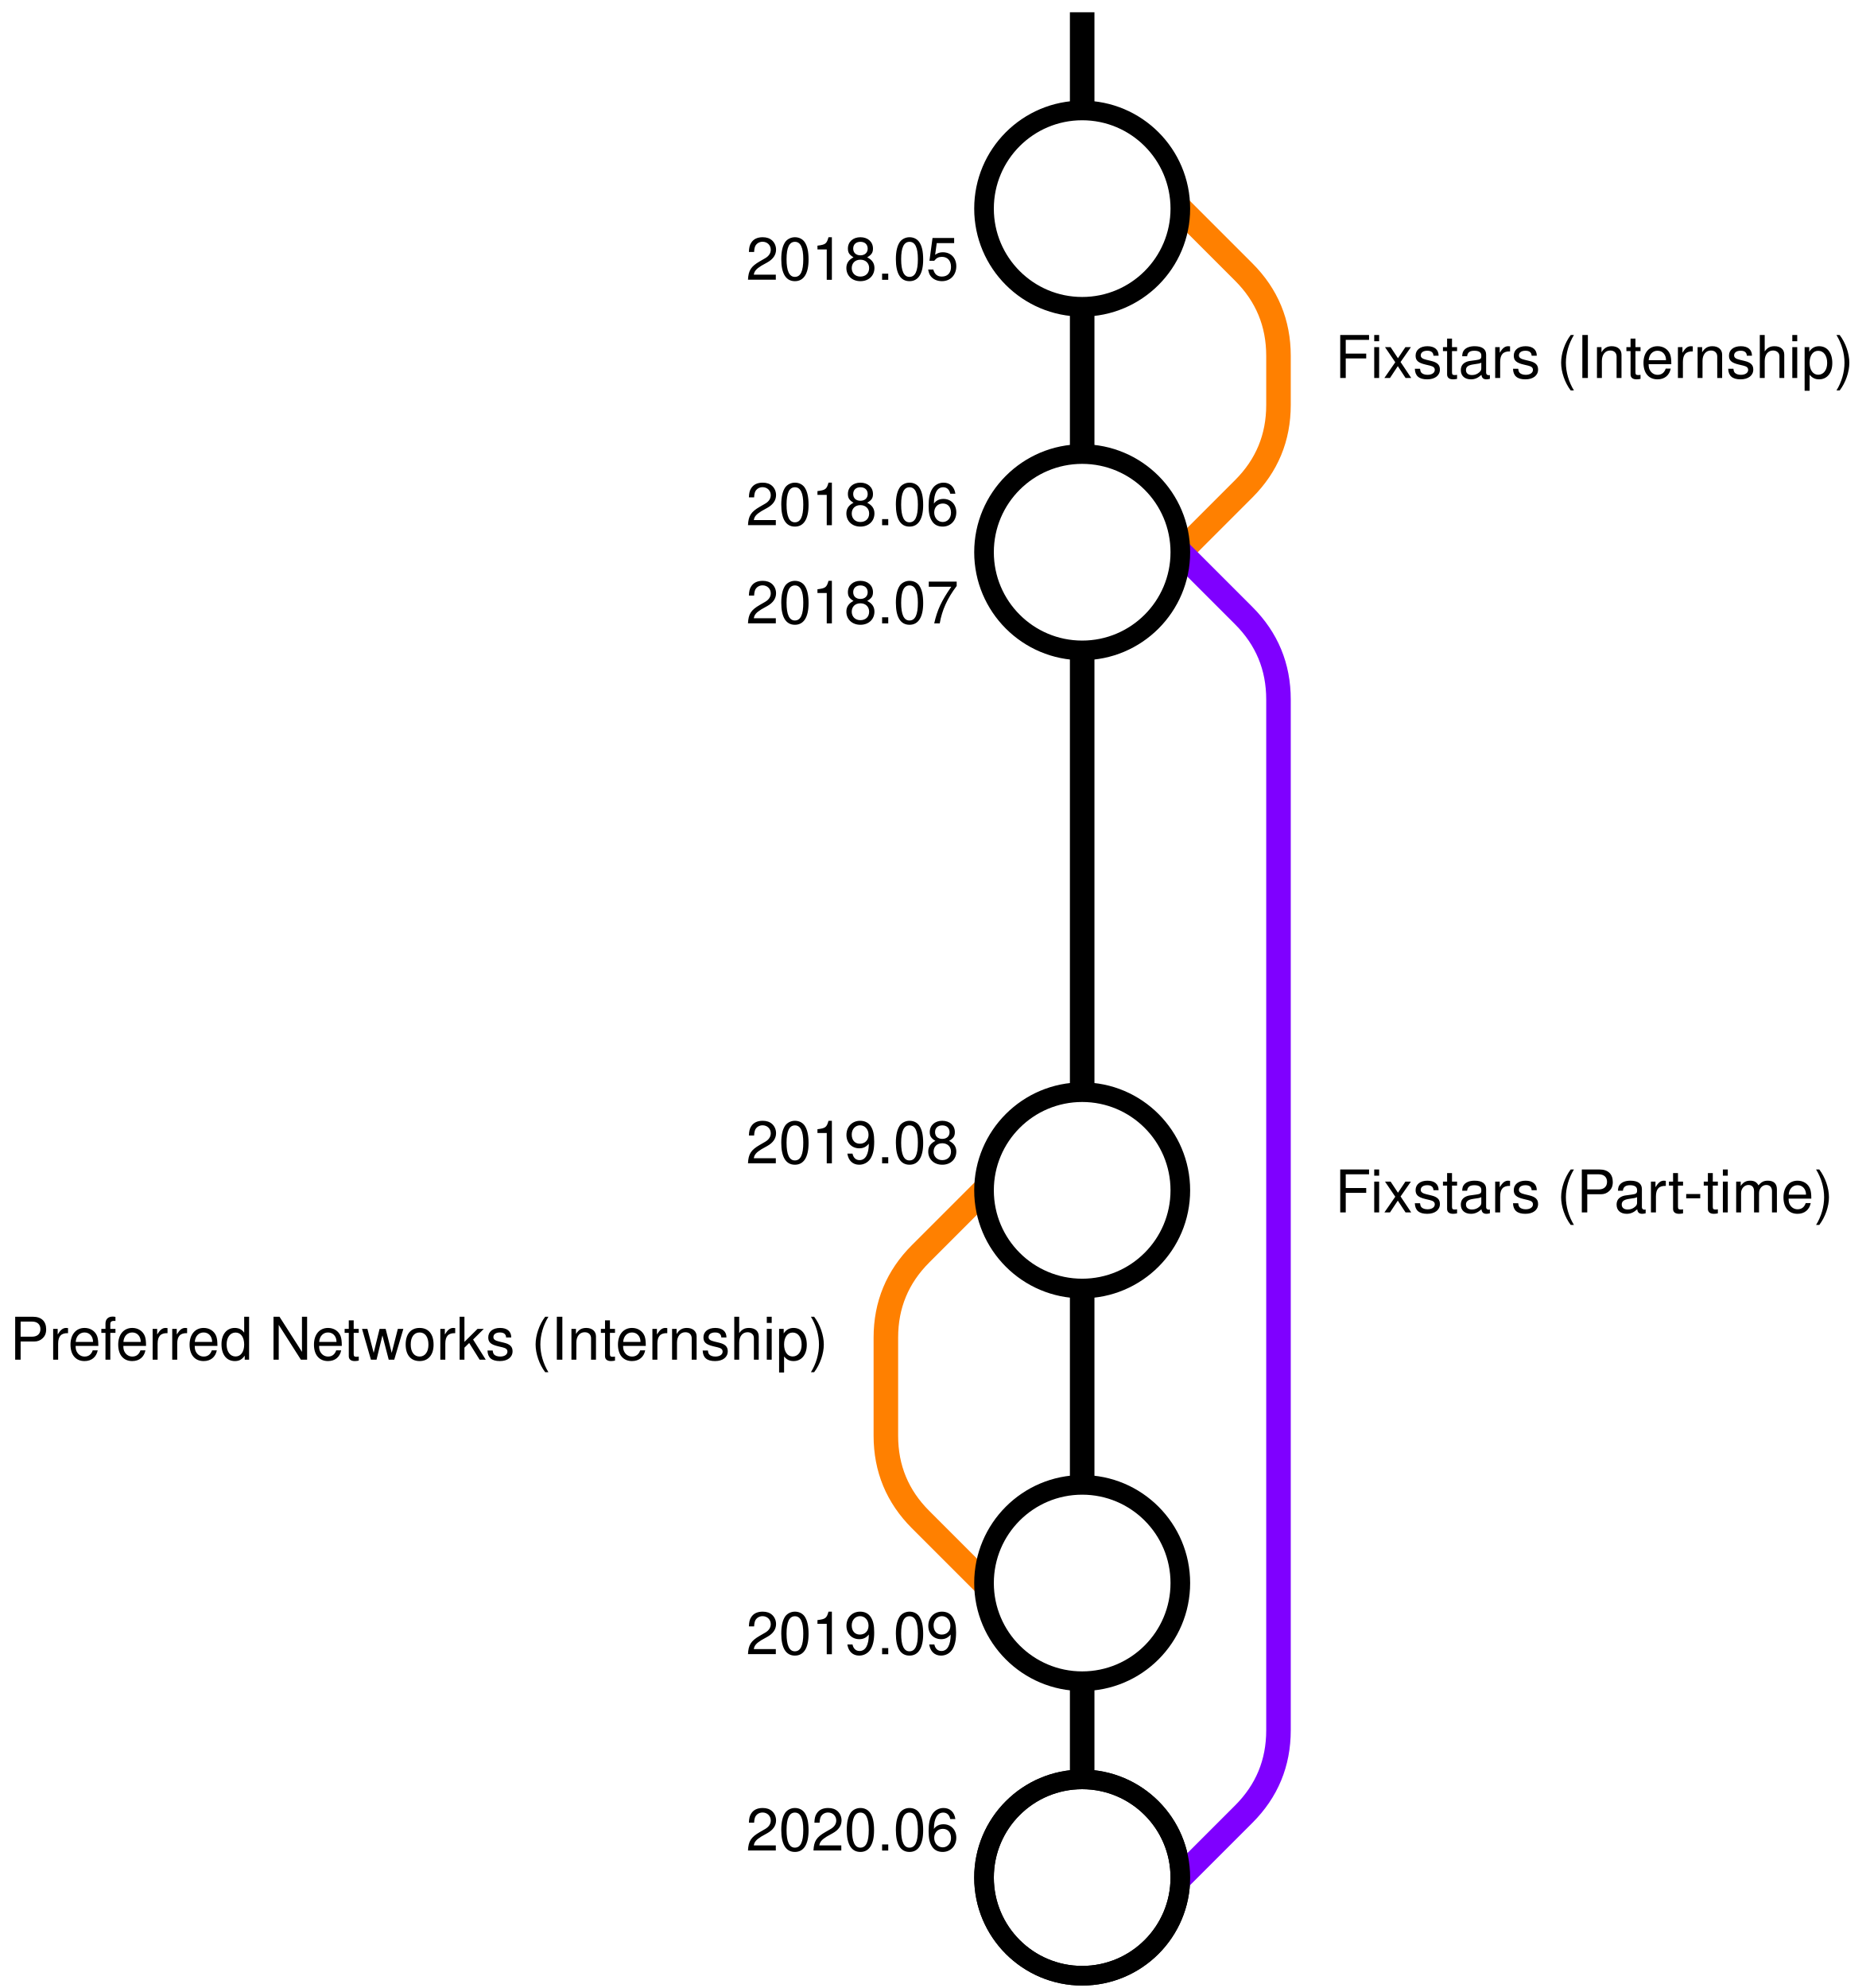
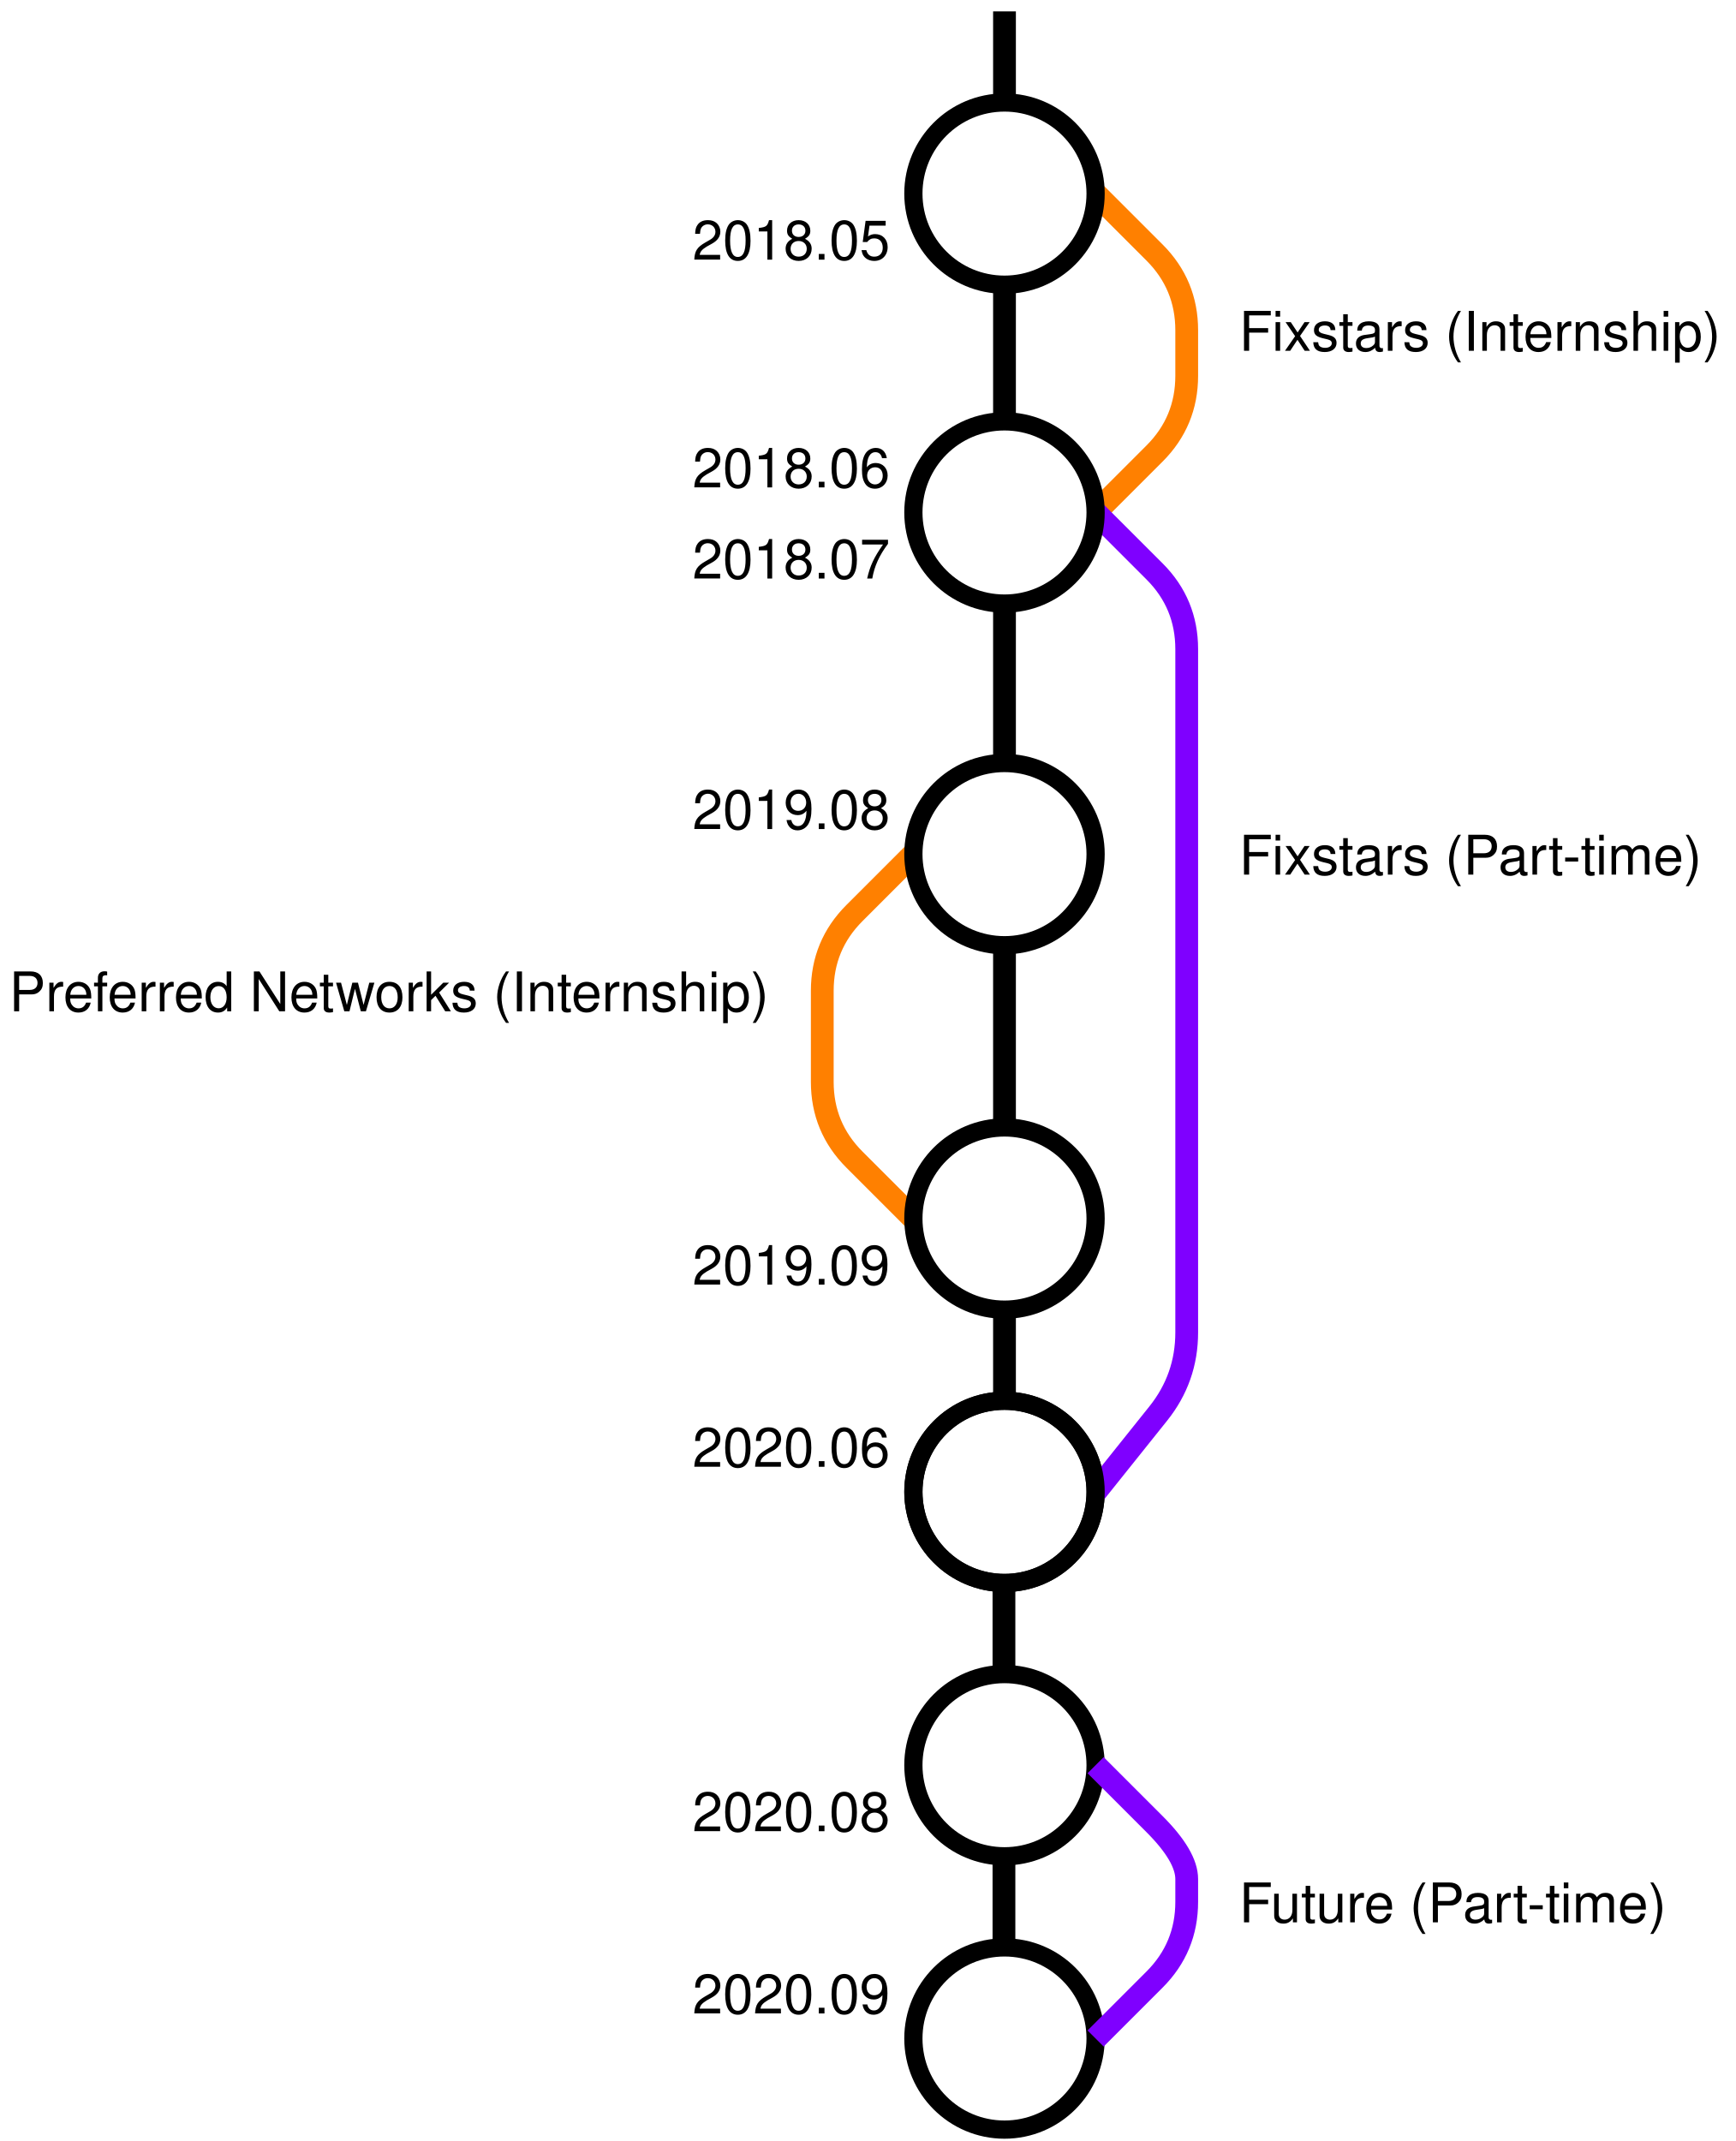
- <svg xmlns="http://www.w3.org/2000/svg" version="1.1" width="381px" height="405px" viewBox="-0.5 -0.5 381 405" content="&lt;mxfile host=&quot;app.diagrams.net&quot; modified=&quot;2020-06-10T09:35:43.902Z&quot; agent=&quot;5.0 (Windows NT 10.0; Win64; x64) AppleWebKit/537.36 (KHTML, like Gecko) Chrome/83.0.41.97 Safari/537.36&quot; etag=&quot;BSUo4l9w2-33JaHhbgtT&quot; version=&quot;13.1.5&quot; type=&quot;onedrive&quot;&gt;&lt;diagram id=&quot;Vex3corxwtNdXzoXb-RO&quot; name=&quot;Page-1&quot;&gt;7VrLUtswFP2azLQLGD0cYi9DINBFO7RdtCw9sZKoKFZGFiTh6yvHkh+SAZMmcZLCgtG9SFfS0dF9CHfwYLa8EeF8+pVHhHUQiJYdfNVByIdY/U4Vq0zhdYNMMRE0ylSwUPykz0QrgdY+0ogklY6ScybpvKoc8TgmI1nRhULwRbXbmLPqrPNwQhzFz1HIXO0vGsmp3hbqFfpbQidTMzO80Pubhaaz3kkyDSO+KKnwdQcPBOcya82WA8JS7Awu2bjhC3/NFyZILJsM+NGffQ/QQ/DnecFub28GQT+hZyiz8hSyR71hvVi5MgiQOOqnQCop5rFSXk7ljCkJqmYiBX/IkekqTTaeRA6sxTphvnvFGsJnRIqV6rIo8O1qzKYlaI1OEBZK+lQ1H+pjnuTm8hnuOFUTI6AZmdvRhIQeqJpI+KMYET2qjOdbhpBlSIZiQqRjSDVK2y5U6+N6x9HhrR8dWVL5W7XBuZHuU0m3r5ZlYWWEWO2iNCgV7/UMa6EYtpbMuKY0UftZn8crQHjaLazhfqVfu7TzgvMerBAGgU2Z59qC/n7J1/sgXwaE35B8XvvkA8WPVyEPxltygRjul4Vmum3ScOeUepMq/iGFR8+Oaptyw7O93a65ARtwgzGVR6acCJN5lj2O6ZIos5djytiAMy4K3lTJ4uWH/kSEJMv3ZjsGJmzBZBx56bi9muO2s5byyVagfDduHymhZwfTjTl/sWfO7yAnNP4Qlr1hyTm+4A9NOIflYJ6H9vpwns1ubl0H4eHQV8HqP8wWMagSCdmBtSkjsV2kNGSkoki4KnWbpx2SV65QUL/gF2+K1d/kr8WFyFaw3evhndb16A0BGA63ez1gu564ZyWUG5dIliFkp7g74r3nv4/3Brjd8r67O96DzXgPDi0sBA3DQqvJeV7lG7ZtWrjZhvCuwgK0Fmy/Ub7RH+8lLFw412NIl4mCQO0MfPoSSyLiZErnn51bo/J+6TBU35+aCiJkdBIrkZFxOiwtHOgoZH2tntEoSi1fCv4YR2kZUiot/6nKsPMJWFNlQFhDXLv6216Z4b8K+l0o5JmkM3I6mOepWHuYBw7md4KMiRBq3wh8I3LBxcMJkb7Wl1Tw7+0V/wZh+PBeJPJ/kLT1ItEkaz882PJQ1hZsroM9Bthw22xzfeQxwJY/07YFm5n/2HBr+7kVuU92CED/HFwcbdy1i4s6T1hXJO0s7iI3gmQYd08G4/xdrzWM3TcGhXFwDvyTwbguNO0XY7dQzTAOTgZjr3WM3S8bEEDglPxxXczbL8Zuapr5497JYJznGdvHWInFR4PZG1jx5SW+/gs=&lt;/diagram&gt;&lt;/mxfile&gt;">
+ <svg xmlns="http://www.w3.org/2000/svg" version="1.1" width="381px" height="470px" viewBox="-0.5 -0.5 381 470" content="&lt;mxfile host=&quot;app.diagrams.net&quot; modified=&quot;2020-08-05T01:30:54.708Z&quot; agent=&quot;5.0 (Windows NT 10.0; Win64; x64) AppleWebKit/537.36 (KHTML, like Gecko) Chrome/84.0.415.105 Safari/537.36&quot; etag=&quot;JXgYuE8w1XiHTpP_P2bH&quot; version=&quot;13.5.7&quot; type=&quot;onedrive&quot;&gt;&lt;diagram id=&quot;Vex3corxwtNdXzoXb-RO&quot; name=&quot;Page-1&quot;&gt;7Vtbb6M4FP41kXYfWhkDAR7bzKQdaXfUbUeanX1DwUk8ITgyTpPMr19TzM12UpoQoOlUfcCnvn7nOxdfOjBHy+0d9Vfzv0mAwgEEwXZgfhpAaFgQDpJfEOxSiQusVDCjOBCVCsET/oWEEAjpGgcorlRkhIQMr6rCCYkiNGEVmU8p2VSrTUlYHXXlz5AieJr4oSr9jgM2F6uATiG/R3g2z0Y2hl76l6WfVRYried+QDYlkfl5YI4oISz9Wm5HKEzAy3BJ2433/DWfGEURq9Pg8Wb5jwcX3s9fm/D+/m7k3cT4Smjn2Q/XYsFismyXIYCi4CYBkpciEnHh7ZwtQ14y+GfMKFnkyNhcok5LzBQFFaTFJO8QWSJGd7zCpsDXFpjNS9BmMopCn+Hnqn58oeZZ3l0+wgPBfCYQCErm/ewyioJqFzFZ0wkSrcp4vtYRlDpiPp0hpnTEP0rLLkQv6nqD6szGVYe2mP3Lv8F1VvqRlMT3p225sMsKEV9FqVFS/CFGeCkUzV5KWbu9NEnhP7Bu4T9SdA/U6xntLO/aMSqEgeBY5ql9GW675HM+KPncmuSzekg+UPxYFfKYZkMu0DTaZWE2XJM0bJpSr1LF7RdVZJUO7Ya4YdntcsOowY0w5Hlkwgk/XqXZ4xRvEe/2dorDcERCQgveVMliHVL6M6IMbQ+qM4PJrMJkQQFTSd2WRt1y1lLWbAXKN+P2OyXMdXAq5y3QMufPkBNm/tAoe8OSc9zjD7NwbpSDeR7a9eE8HT2zugE0x2OXB6sPmC2aoEokKAfWuow05U3KsF6E5hTxd6Vqq6RCfMCEPP2E91qKVD/LXwuDSGfQrHlYl2UezhiA8fgk8zD6xXvoSEnD0VskqSMop7hn4r0lH8K8Zid2G7y3z8d7cBzvQcdhwasZFvqVnOe7/Mw8nCMTFaWjmonKm83DkMYRu4m95iHXh5X6ZzKPoWIeY7yNOQR8ZeCPLxFDNIrnePWnYjU8yWcKQ4X9aHYQfohnES+GaJo0S3YJeOKHN0K8xEGQ9HxLyToKkm3I4a1l/V2GnE/k+i/x1jA0xJXPNJvbZrgHQX/wKbtieIkuB3PoqTu7ljH3FMwfKJoiSvm6IfiK2IbQxQWRXutLKvg7reJfIwz370QivyDp6kSiTtbeP9jyUNYVbKqDfRewuR2ff6k+8j3Alh/TdgVb5jTfGW6dH7dC9cgOAsO9BsN3G3flzYXOE+o2SWeLu1CNICnG9sVgnJ/rdYaxesbAMfaugXsxGOtCU7sYqxvVFGPvYjA2O8dYfdkAAQSX5I91Ma9djNXUNPXHzsVgnOcZLWD87fGvufd1tnm8cp5ce7H4z/ryvb29poKRBsn66ViL2b8WNrjH+juNYidBLDPTBu1Zvxbi5u+o0/bSGX0tjNp7fuW6eqIf8/ZP7kt+otPcKwOtAls7j2nUtdhWx65FlyAnrqXT5K1Z16KBuFXXoubHH9C12PJDuxNciy2/hDqzaznDs+IePdB4nUbVm+v93rcv7zOcYy+g5Y7sc11Ae3oXVfd9ht3wBbRWpZqr0DVbUzTozUXoSWFCvgi1dRdxDV2E8mLxH1Wpfor/SzM//w8=&lt;/diagram&gt;&lt;/mxfile&gt;">
  <defs />
  <g>
    <path d="M 220 22 L 220 2" fill="none" stroke="#000000" stroke-width="5" stroke-miterlimit="10" pointer-events="stroke" />
    <path d="M 220 92 L 220 62" fill="none" stroke="#000000" stroke-width="5" stroke-miterlimit="10" pointer-events="stroke" />
-     <path d="M 220 222 L 220 132" fill="none" stroke="#000000" stroke-width="5" stroke-miterlimit="10" pointer-events="stroke" />
-     <path d="M 220 302 L 220 262" fill="none" stroke="#000000" stroke-width="5" stroke-miterlimit="10" pointer-events="stroke" />
-     <ellipse cx="220" cy="382" rx="20" ry="20" fill="none" stroke="#000000" stroke-width="4" pointer-events="all" />
-     <path d="M 220 362 L 220 342" fill="none" stroke="#000000" stroke-width="5" stroke-miterlimit="10" pointer-events="stroke" />
+     <path d="M 220 167 L 220 132" fill="none" stroke="#000000" stroke-width="5" stroke-miterlimit="10" pointer-events="stroke" />
+     <path d="M 220 247 L 220 207" fill="none" stroke="#000000" stroke-width="5" stroke-miterlimit="10" pointer-events="stroke" />
+     <ellipse cx="220" cy="327" rx="20" ry="20" fill="none" stroke="#000000" stroke-width="4" pointer-events="all" />
+     <path d="M 220 307 L 220 287" fill="none" stroke="#000000" stroke-width="5" stroke-miterlimit="10" pointer-events="stroke" />
    <path d="M 240 112 L 252.93 99.07 Q 260 92 260 82 L 260 72 Q 260 62 252.93 54.93 L 240 42" fill="none" stroke="#ff8000" stroke-width="5" stroke-miterlimit="10" pointer-events="stroke" />
-     <path d="M 240 382 L 252.93 369.07 Q 260 362 260 352 L 260 142 Q 260 132 252.93 124.93 L 240 112" fill="none" stroke="#7f00ff" stroke-width="5" stroke-miterlimit="10" pointer-events="stroke" />
-     <path d="M 200 322 L 187.07 309.07 Q 180 302 180 292 L 180 272 Q 180 262 187.07 254.93 L 200 242" fill="none" stroke="#ff8000" stroke-width="5" stroke-miterlimit="10" pointer-events="stroke" />
+     <path d="M 240 327 L 253.75 309.81 Q 260 302 260 292 L 260 142 Q 260 132 252.93 124.93 L 240 112" fill="none" stroke="#7f00ff" stroke-width="5" stroke-miterlimit="10" pointer-events="stroke" />
+     <path d="M 200 267 L 187.07 254.07 Q 180 247 180 237 L 180 217 Q 180 207 187.07 199.93 L 200 187" fill="none" stroke="#ff8000" stroke-width="5" stroke-miterlimit="10" pointer-events="stroke" />
    <rect x="270" y="62" width="110" height="20" fill="none" stroke="none" pointer-events="all" />
    <g fill="#000000" font-family="Helvetica" font-size="12px">
      <text x="271.5" y="76.5">Fixstars (Internship)</text>
    </g>
-     <rect x="270" y="232" width="110" height="20" fill="none" stroke="none" pointer-events="all" />
+     <rect x="270" y="177" width="110" height="20" fill="none" stroke="none" pointer-events="all" />
    <g fill="#000000" font-family="Helvetica" font-size="12px">
-       <text x="271.5" y="246.5">Fixstars (Part-time)</text>
+       <text x="271.5" y="191.5">Fixstars (Part-time)</text>
    </g>
-     <rect x="0" y="262" width="170" height="20" fill="none" stroke="none" pointer-events="all" />
+     <rect x="0" y="207" width="170" height="20" fill="none" stroke="none" pointer-events="all" />
    <g fill="#000000" font-family="Helvetica" font-size="12px">
-       <text x="1.5" y="276.5">Preferred Networks (Internship)</text>
+       <text x="1.5" y="221.5">Preferred Networks (Internship)</text>
    </g>
    <ellipse cx="220" cy="42" rx="20" ry="20" fill="none" stroke="#000000" stroke-width="4" pointer-events="all" />
    <ellipse cx="220" cy="112" rx="20" ry="20" fill="none" stroke="#000000" stroke-width="4" pointer-events="all" />
-     <ellipse cx="220" cy="242" rx="20" ry="20" fill="none" stroke="#000000" stroke-width="4" pointer-events="all" />
-     <ellipse cx="220" cy="322" rx="20" ry="20" fill="none" stroke="#000000" stroke-width="4" pointer-events="all" />
-     <ellipse cx="220" cy="382" rx="20" ry="20" fill="none" stroke="#000000" stroke-width="4" pointer-events="all" />
+     <ellipse cx="220" cy="187" rx="20" ry="20" fill="none" stroke="#000000" stroke-width="4" pointer-events="all" />
+     <ellipse cx="220" cy="267" rx="20" ry="20" fill="none" stroke="#000000" stroke-width="4" pointer-events="all" />
+     <ellipse cx="220" cy="327" rx="20" ry="20" fill="none" stroke="#000000" stroke-width="4" pointer-events="all" />
    <rect x="150" y="92" width="50" height="20" fill="none" stroke="none" pointer-events="all" />
    <g fill="#000000" font-family="Helvetica" font-size="12px">
      <text x="151.5" y="106.5">2018.06</text>
    </g>
    <rect x="150" y="42" width="50" height="20" fill="none" stroke="none" pointer-events="all" />
    <g fill="#000000" font-family="Helvetica" font-size="12px">
      <text x="151.5" y="56.5">2018.05</text>
    </g>
-     <rect x="150" y="222" width="50" height="20" fill="none" stroke="none" pointer-events="all" />
+     <rect x="150" y="167" width="50" height="20" fill="none" stroke="none" pointer-events="all" />
    <g fill="#000000" font-family="Helvetica" font-size="12px">
-       <text x="151.5" y="236.5">2019.08</text>
+       <text x="151.5" y="181.5">2019.08</text>
    </g>
-     <rect x="150" y="322" width="50" height="20" fill="none" stroke="none" pointer-events="all" />
+     <rect x="150" y="267" width="50" height="20" fill="none" stroke="none" pointer-events="all" />
    <g fill="#000000" font-family="Helvetica" font-size="12px">
-       <text x="151.5" y="336.5">2019.09</text>
+       <text x="151.5" y="281.5">2019.09</text>
    </g>
-     <rect x="150" y="362" width="50" height="20" fill="none" stroke="none" pointer-events="all" />
+     <rect x="150" y="307" width="50" height="20" fill="none" stroke="none" pointer-events="all" />
    <g fill="#000000" font-family="Helvetica" font-size="12px">
-       <text x="151.5" y="376.5">2020.06</text>
+       <text x="151.5" y="321.5">2020.06</text>
    </g>
    <rect x="150" y="112" width="50" height="20" fill="none" stroke="none" pointer-events="all" />
    <g fill="#000000" font-family="Helvetica" font-size="12px">
      <text x="151.5" y="126.5">2018.07</text>
    </g>
+     <ellipse cx="220" cy="387" rx="20" ry="20" fill="none" stroke="#000000" stroke-width="4" pointer-events="all" />
+     <rect x="150" y="387" width="50" height="20" fill="none" stroke="none" pointer-events="all" />
+     <g fill="#000000" font-family="Helvetica" font-size="12px">
+       <text x="151.5" y="401.5">2020.08</text>
+     </g>
+     <path d="M 219.88 367 L 219.88 347" fill="none" stroke="#000000" stroke-width="5" stroke-miterlimit="10" pointer-events="stroke" />
+     <ellipse cx="220" cy="447" rx="20" ry="20" fill="none" stroke="#000000" stroke-width="4" pointer-events="all" />
+     <rect x="150" y="427" width="50" height="20" fill="none" stroke="none" pointer-events="all" />
+     <g fill="#000000" font-family="Helvetica" font-size="12px">
+       <text x="151.5" y="441.5">2020.09</text>
+     </g>
+     <path d="M 219.88 427 L 219.88 407" fill="none" stroke="#000000" stroke-width="5" stroke-miterlimit="10" pointer-events="stroke" />
+     <path d="M 240 447 L 252.93 434.07 Q 260 427 260 417 L 260 412 Q 260 407 252.93 399.93 L 240 387" fill="none" stroke="#7f00ff" stroke-width="5" stroke-miterlimit="10" pointer-events="stroke" />
+     <rect x="270" y="407" width="110" height="20" fill="none" stroke="none" pointer-events="all" />
+     <g fill="#000000" font-family="Helvetica" font-size="12px">
+       <text x="271.5" y="421.5">Future (Part-time)</text>
+     </g>
  </g>
</svg>
